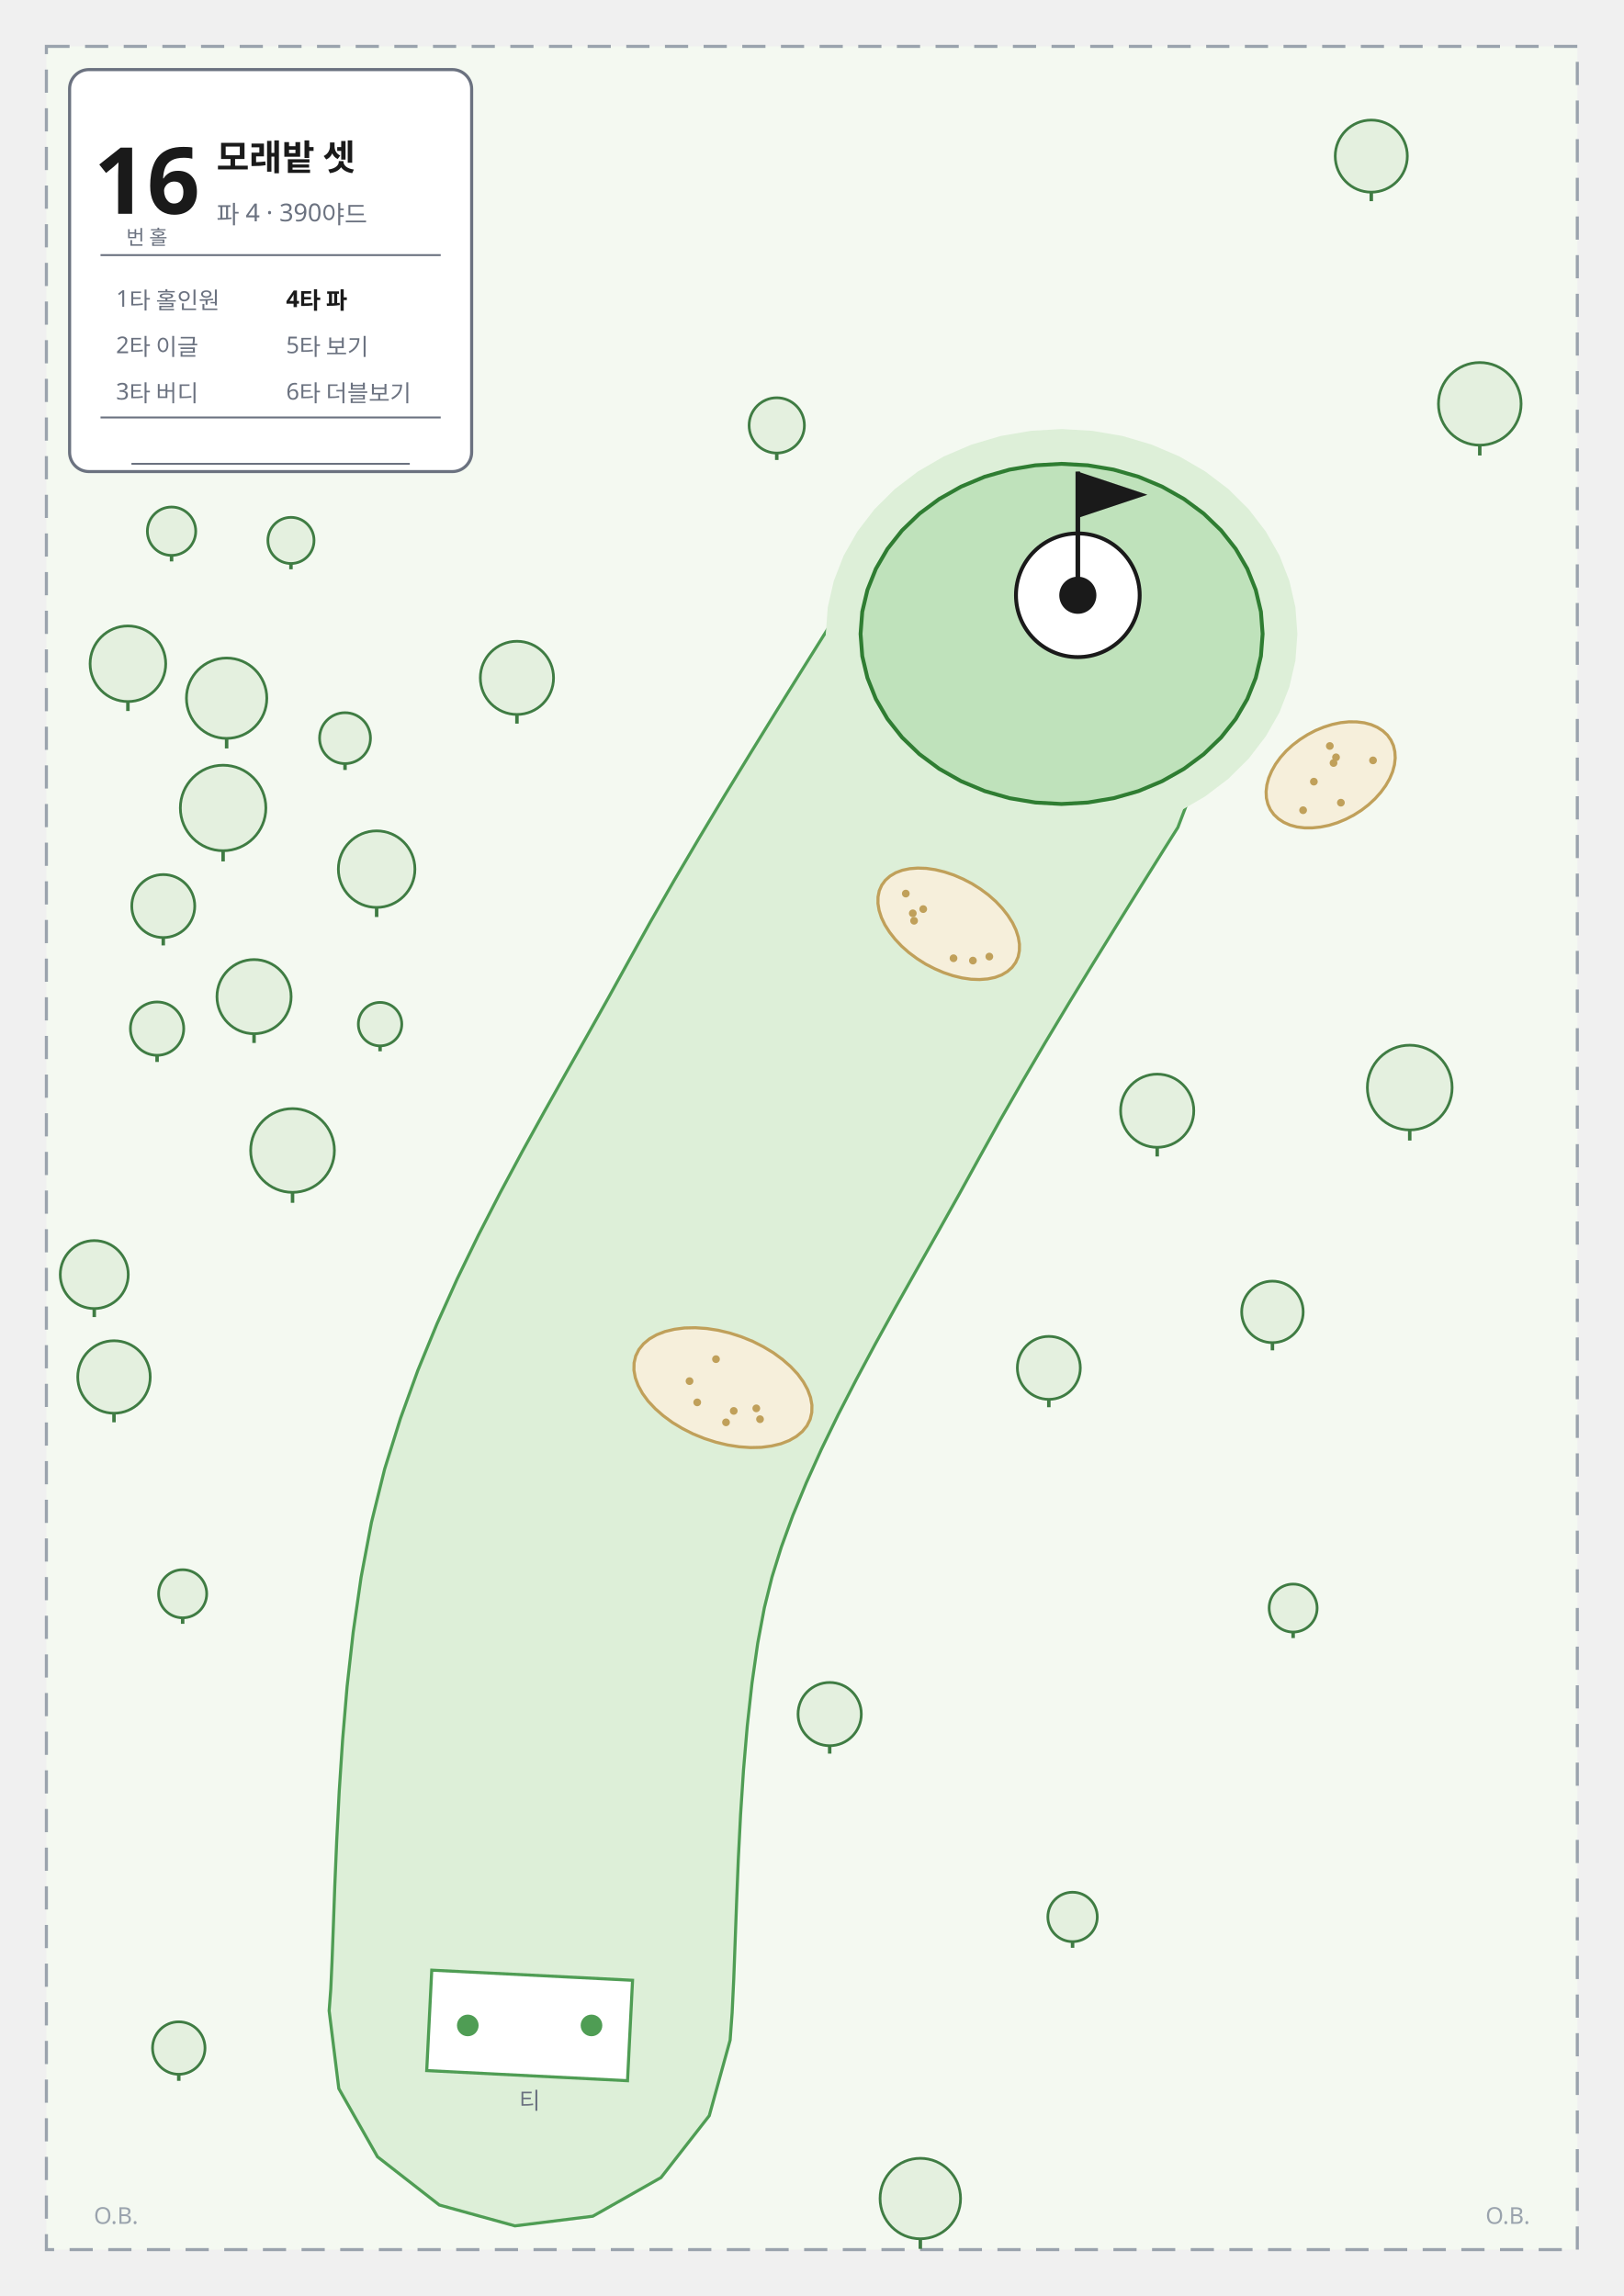
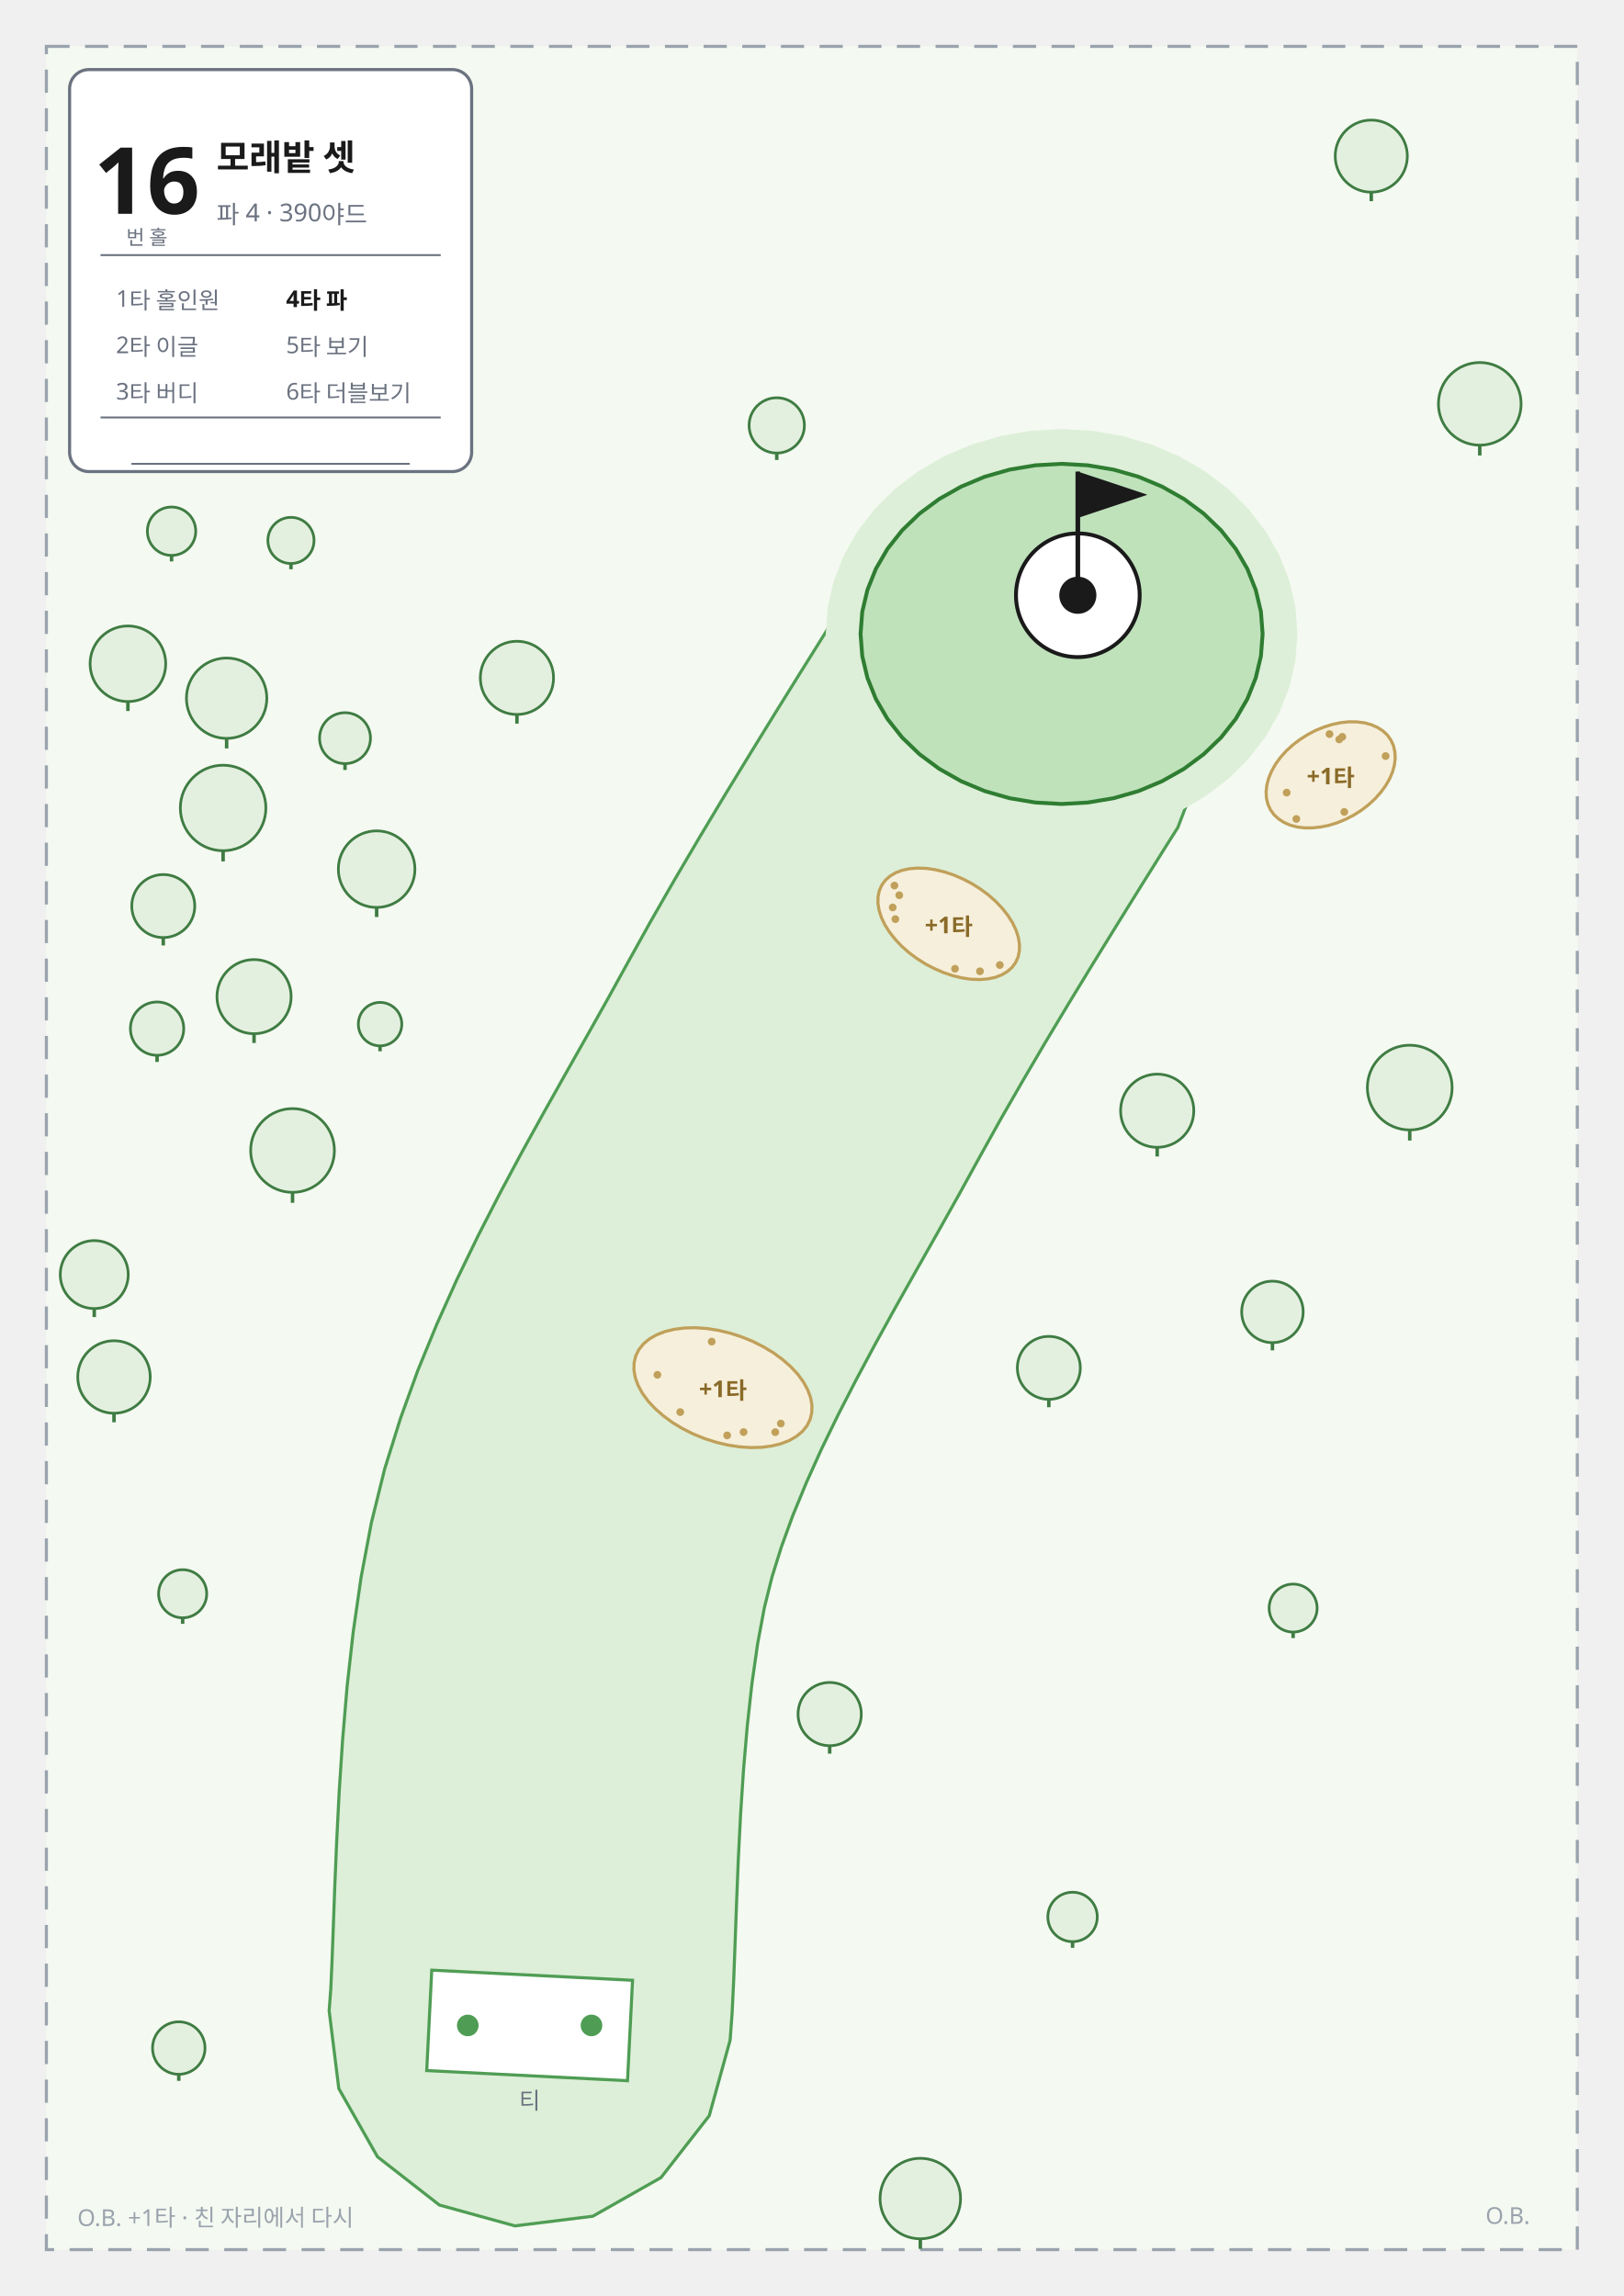
<svg xmlns="http://www.w3.org/2000/svg" width="210mm" height="297mm" viewBox="0 0 210 297" font-family="Noto Sans KR">
  <g id="pc-art" fill="#1a1a1a" stroke="none">
    <rect x="6" y="6" width="198" height="285" fill="#f4f9f1" stroke="#9aa3ad" stroke-width="0.4" stroke-dasharray="3 2" />
-     <text x="15" y="286.5" font-size="3" dominant-baseline="central" fill="#9aa3ad" text-anchor="middle">O.B.</text>
-     <text x="195" y="286.5" font-size="3" dominant-baseline="central" fill="#9aa3ad" text-anchor="middle">O.B.</text>
    <path d="M42.57 260.1 L42.78 257.31 L42.94 253.78 L43.11 249.25 L43.3 243.96 L43.55 238.07 L43.87 231.74 L44.31 225.07 L44.89 218.17 L45.68 211.13 L46.7 204.04 L48.04 196.94 L49.75 190.02 L51.79 183.49 L54.04 177.27 L56.51 171.26 L59.13 165.43 L61.87 159.78 L64.69 154.29 L67.54 148.97 L70.4 143.79 L73.22 138.77 L75.98 133.89 L78.63 129.17 L81.25 124.42 L84.1 119.28 L87.22 113.84 L90.47 108.32 L93.78 102.8 L97.11 97.35 L100.37 92.06 L103.52 87 L106.48 82.27 L108.3 79.38 L115.27 72 L124.53 67.86 L134.67 67.57 L144.14 71.18 L151.52 78.15 L155.66 87.41 L155.95 97.55 L152.34 107.03 L150.54 109.88 L147.63 114.53 L144.58 119.44 L141.43 124.54 L138.27 129.72 L135.16 134.9 L132.18 139.98 L129.38 144.85 L126.75 149.58 L124.07 154.45 L121.29 159.41 L118.53 164.29 L115.83 169.09 L113.22 173.82 L110.74 178.46 L108.4 183.01 L106.24 187.46 L104.28 191.81 L102.54 196.03 L101.05 200.13 L99.85 203.98 L98.86 207.96 L98 212.55 L97.26 217.71 L96.65 223.24 L96.16 228.97 L95.78 234.76 L95.49 240.47 L95.27 245.97 L95.08 251.16 L94.9 255.96 L94.69 260.37 L94.43 263.9 L91.73 273.68 L85.49 281.68 L76.67 286.68 L66.6 287.93 L56.82 285.23 L48.82 278.99 L43.82 270.17 Z" fill="#ddefd8" stroke="#4f9d54" stroke-width="0.4" />
    <path d="M167.8 82 L167.54 85.46 L166.76 88.86 L165.48 92.14 L163.71 95.25 L161.5 98.13 L158.87 100.74 L155.87 103.02 L152.55 104.95 L148.97 106.48 L145.19 107.6 L141.28 108.27 L137.3 108.5 L133.32 108.27 L129.41 107.6 L125.63 106.48 L122.05 104.95 L118.73 103.02 L115.73 100.74 L113.1 98.13 L110.89 95.25 L109.12 92.14 L107.84 88.86 L107.06 85.46 L106.8 82 L107.06 78.54 L107.84 75.14 L109.12 71.86 L110.89 68.75 L113.1 65.87 L115.73 63.26 L118.73 60.98 L122.05 59.05 L125.63 57.52 L129.41 56.4 L133.32 55.73 L137.3 55.5 L141.28 55.73 L145.19 56.4 L148.97 57.52 L152.55 59.05 L155.87 60.98 L158.87 63.26 L161.5 65.87 L163.71 68.75 L165.48 71.86 L166.76 75.14 L167.54 78.54 Z" fill="#ddefd8" stroke="none" />
    <path d="M163.3 82 L163.08 84.87 L162.41 87.69 L161.32 90.42 L159.82 93 L157.93 95.39 L155.68 97.56 L153.13 99.45 L150.3 101.05 L147.25 102.33 L144.03 103.25 L140.69 103.81 L137.3 104 L133.91 103.81 L130.57 103.25 L127.35 102.33 L124.3 101.05 L121.47 99.45 L118.92 97.56 L116.67 95.39 L114.78 93 L113.28 90.42 L112.19 87.69 L111.52 84.87 L111.3 82 L111.52 79.13 L112.19 76.31 L113.28 73.58 L114.78 71 L116.67 68.61 L118.92 66.44 L121.47 64.55 L124.3 62.95 L127.35 61.67 L130.57 60.75 L133.91 60.19 L137.3 60 L140.69 60.19 L144.03 60.75 L147.25 61.67 L150.3 62.95 L153.13 64.55 L155.68 66.44 L157.93 68.61 L159.82 71 L161.32 73.58 L162.41 76.31 L163.08 79.13 Z" fill="#bfe2bb" stroke="#2f7d32" stroke-width="0.5" />
    <path d="M104.78 183.6 L104.37 184.43 L103.77 185.17 L103 185.81 L102.07 186.34 L100.99 186.76 L99.78 187.05 L98.47 187.22 L97.06 187.25 L95.6 187.15 L94.11 186.92 L92.6 186.56 L91.11 186.08 L89.65 185.49 L88.27 184.79 L86.97 184.01 L85.79 183.14 L84.74 182.22 L83.83 181.25 L83.1 180.25 L82.54 179.23 L82.17 178.23 L81.99 177.24 L82.01 176.29 L82.22 175.4 L82.63 174.57 L83.23 173.83 L84 173.19 L84.93 172.66 L86.01 172.24 L87.22 171.95 L88.53 171.78 L89.94 171.75 L91.4 171.85 L92.89 172.08 L94.4 172.44 L95.89 172.92 L97.35 173.51 L98.73 174.21 L100.03 174.99 L101.21 175.86 L102.26 176.78 L103.17 177.75 L103.9 178.75 L104.46 179.77 L104.83 180.77 L105.01 181.76 L104.99 182.71 Z" fill="#f6efdb" stroke="#c0a05a" stroke-width="0.4" />
-     <circle cx="93.898" cy="183.988" r="0.5" fill="#c0a05a" stroke="none" />
-     <circle cx="90.175" cy="181.404" r="0.5" fill="#c0a05a" stroke="none" />
-     <circle cx="92.602" cy="175.813" r="0.5" fill="#c0a05a" stroke="none" />
-     <circle cx="98.297" cy="183.582" r="0.5" fill="#c0a05a" stroke="none" />
-     <circle cx="94.898" cy="182.509" r="0.5" fill="#c0a05a" stroke="none" />
-     <circle cx="97.816" cy="182.178" r="0.5" fill="#c0a05a" stroke="none" />
-     <circle cx="89.18" cy="178.655" r="0.5" fill="#c0a05a" stroke="none" />
+     <circle cx="94.048" cy="185.677" r="0.5" fill="#c0a05a" stroke="none" />
+     <circle cx="87.977" cy="182.663" r="0.5" fill="#c0a05a" stroke="none" />
+     <circle cx="92.049" cy="173.545" r="0.5" fill="#c0a05a" stroke="none" />
+     <circle cx="100.268" cy="185.259" r="0.5" fill="#c0a05a" stroke="none" />
+     <circle cx="96.171" cy="185.249" r="0.5" fill="#c0a05a" stroke="none" />
+     <circle cx="100.986" cy="184.144" r="0.5" fill="#c0a05a" stroke="none" />
+     <circle cx="85.024" cy="177.842" r="0.5" fill="#c0a05a" stroke="none" />
+     <text x="93.5" y="179.5" font-size="3" dominant-baseline="central" fill="#8a6a28" text-anchor="middle" font-weight="bold">+1타</text>
    <path d="M131.36 124.5 L130.89 125.14 L130.29 125.67 L129.55 126.11 L128.7 126.43 L127.74 126.63 L126.7 126.71 L125.59 126.67 L124.43 126.5 L123.24 126.21 L122.04 125.81 L120.86 125.3 L119.7 124.7 L118.6 124 L117.56 123.23 L116.61 122.39 L115.77 121.5 L115.05 120.58 L114.45 119.64 L114 118.7 L113.7 117.77 L113.55 116.87 L113.56 116.02 L113.72 115.22 L114.04 114.5 L114.51 113.86 L115.11 113.33 L115.85 112.89 L116.7 112.57 L117.66 112.37 L118.7 112.29 L119.81 112.33 L120.97 112.5 L122.16 112.79 L123.36 113.19 L124.54 113.7 L125.7 114.3 L126.8 115 L127.84 115.77 L128.79 116.61 L129.63 117.5 L130.35 118.42 L130.95 119.36 L131.4 120.3 L131.7 121.23 L131.85 122.13 L131.84 122.98 L131.68 123.78 Z" fill="#f6efdb" stroke="#c0a05a" stroke-width="0.4" />
-     <circle cx="117.152" cy="115.59" r="0.5" fill="#c0a05a" stroke="none" />
-     <circle cx="118.222" cy="119.107" r="0.5" fill="#c0a05a" stroke="none" />
-     <circle cx="123.323" cy="123.954" r="0.5" fill="#c0a05a" stroke="none" />
-     <circle cx="127.954" cy="123.738" r="0.5" fill="#c0a05a" stroke="none" />
-     <circle cx="118.055" cy="118.142" r="0.5" fill="#c0a05a" stroke="none" />
-     <circle cx="119.404" cy="117.595" r="0.5" fill="#c0a05a" stroke="none" />
-     <circle cx="125.831" cy="124.258" r="0.5" fill="#c0a05a" stroke="none" />
+     <circle cx="115.681" cy="114.554" r="0.5" fill="#c0a05a" stroke="none" />
+     <circle cx="115.8" cy="118.895" r="0.5" fill="#c0a05a" stroke="none" />
+     <circle cx="123.513" cy="125.315" r="0.5" fill="#c0a05a" stroke="none" />
+     <circle cx="129.31" cy="124.833" r="0.5" fill="#c0a05a" stroke="none" />
+     <circle cx="115.456" cy="117.382" r="0.5" fill="#c0a05a" stroke="none" />
+     <circle cx="116.305" cy="115.804" r="0.5" fill="#c0a05a" stroke="none" />
+     <circle cx="126.742" cy="125.64" r="0.5" fill="#c0a05a" stroke="none" />
+     <text x="122.7" y="119.5" font-size="3" dominant-baseline="central" fill="#8a6a28" text-anchor="middle" font-weight="bold">+1타</text>
    <path d="M179.89 95.73 L180.22 96.45 L180.4 97.23 L180.45 98.06 L180.35 98.93 L180.11 99.83 L179.73 100.73 L179.22 101.62 L178.59 102.48 L177.85 103.31 L177.01 104.09 L176.09 104.8 L175.1 105.43 L174.06 105.97 L172.98 106.42 L171.89 106.76 L170.8 106.98 L169.73 107.09 L168.71 107.09 L167.74 106.97 L166.85 106.73 L166.05 106.38 L165.35 105.92 L164.76 105.37 L164.3 104.73 L163.98 104.02 L163.79 103.23 L163.75 102.4 L163.85 101.53 L164.09 100.64 L164.47 99.74 L164.97 98.85 L165.6 97.98 L166.34 97.15 L167.18 96.38 L168.11 95.67 L169.1 95.04 L170.14 94.49 L171.22 94.05 L172.31 93.71 L173.4 93.48 L174.46 93.37 L175.49 93.38 L176.46 93.5 L177.35 93.74 L178.15 94.09 L178.85 94.54 L179.44 95.09 Z" fill="#f6efdb" stroke="#c0a05a" stroke-width="0.4" />
-     <circle cx="172.471" cy="98.698" r="0.5" fill="#c0a05a" stroke="none" />
-     <circle cx="171.991" cy="96.497" r="0.5" fill="#c0a05a" stroke="none" />
-     <circle cx="177.577" cy="98.359" r="0.5" fill="#c0a05a" stroke="none" />
-     <circle cx="168.536" cy="104.807" r="0.5" fill="#c0a05a" stroke="none" />
-     <circle cx="173.423" cy="103.832" r="0.5" fill="#c0a05a" stroke="none" />
-     <circle cx="169.928" cy="101.11" r="0.5" fill="#c0a05a" stroke="none" />
-     <circle cx="172.794" cy="97.962" r="0.5" fill="#c0a05a" stroke="none" />
+     <circle cx="173.209" cy="95.65" r="0.5" fill="#c0a05a" stroke="none" />
+     <circle cx="171.946" cy="94.957" r="0.5" fill="#c0a05a" stroke="none" />
+     <circle cx="179.21" cy="97.801" r="0.5" fill="#c0a05a" stroke="none" />
+     <circle cx="167.657" cy="105.935" r="0.5" fill="#c0a05a" stroke="none" />
+     <circle cx="173.863" cy="105.025" r="0.5" fill="#c0a05a" stroke="none" />
+     <circle cx="166.412" cy="102.53" r="0.5" fill="#c0a05a" stroke="none" />
+     <circle cx="173.603" cy="95.317" r="0.5" fill="#c0a05a" stroke="none" />
+     <text x="172.099" y="100.233" font-size="3" dominant-baseline="central" fill="#8a6a28" text-anchor="middle" font-weight="bold">+1타</text>
    <line x1="29.311" y1="93.175" x2="29.311" y2="96.813" stroke="#3f7c43" stroke-width="0.45" />
    <circle cx="29.311" cy="90.317" r="5.197" fill="#e4f0df" stroke="#3f7c43" stroke-width="0.35" />
    <line x1="16.543" y1="88.549" x2="16.543" y2="91.972" stroke="#3f7c43" stroke-width="0.45" />
    <circle cx="16.543" cy="85.86" r="4.89" fill="#e4f0df" stroke="#3f7c43" stroke-width="0.35" />
    <line x1="28.855" y1="107.556" x2="28.855" y2="111.428" stroke="#3f7c43" stroke-width="0.45" />
    <circle cx="28.855" cy="104.515" r="5.53" fill="#e4f0df" stroke="#3f7c43" stroke-width="0.35" />
    <line x1="37.835" y1="151.799" x2="37.835" y2="155.59" stroke="#3f7c43" stroke-width="0.45" />
    <circle cx="37.835" cy="148.821" r="5.415" fill="#e4f0df" stroke="#3f7c43" stroke-width="0.35" />
    <line x1="32.857" y1="131.558" x2="32.857" y2="134.914" stroke="#3f7c43" stroke-width="0.45" />
    <circle cx="32.857" cy="128.921" r="4.795" fill="#e4f0df" stroke="#3f7c43" stroke-width="0.35" />
    <line x1="14.743" y1="180.699" x2="14.743" y2="183.981" stroke="#3f7c43" stroke-width="0.45" />
    <circle cx="14.743" cy="178.121" r="4.688" fill="#e4f0df" stroke="#3f7c43" stroke-width="0.35" />
    <line x1="22.188" y1="70.434" x2="22.188" y2="72.623" stroke="#3f7c43" stroke-width="0.45" />
    <circle cx="22.188" cy="68.714" r="3.128" fill="#e4f0df" stroke="#3f7c43" stroke-width="0.35" />
    <line x1="48.712" y1="115.152" x2="48.712" y2="118.618" stroke="#3f7c43" stroke-width="0.45" />
    <circle cx="48.712" cy="112.429" r="4.951" fill="#e4f0df" stroke="#3f7c43" stroke-width="0.35" />
    <line x1="21.116" y1="119.443" x2="21.116" y2="122.295" stroke="#3f7c43" stroke-width="0.45" />
    <circle cx="21.116" cy="117.203" r="4.074" fill="#e4f0df" stroke="#3f7c43" stroke-width="0.35" />
    <line x1="12.191" y1="167.292" x2="12.191" y2="170.369" stroke="#3f7c43" stroke-width="0.45" />
    <circle cx="12.191" cy="164.874" r="4.396" fill="#e4f0df" stroke="#3f7c43" stroke-width="0.35" />
    <line x1="37.631" y1="71.55" x2="37.631" y2="73.639" stroke="#3f7c43" stroke-width="0.45" />
    <circle cx="37.631" cy="69.908" r="2.984" fill="#e4f0df" stroke="#3f7c43" stroke-width="0.35" />
    <line x1="44.623" y1="97.295" x2="44.623" y2="99.599" stroke="#3f7c43" stroke-width="0.45" />
    <circle cx="44.623" cy="95.484" r="3.292" fill="#e4f0df" stroke="#3f7c43" stroke-width="0.35" />
    <line x1="20.316" y1="134.955" x2="20.316" y2="137.368" stroke="#3f7c43" stroke-width="0.45" />
    <circle cx="20.316" cy="133.059" r="3.448" fill="#e4f0df" stroke="#3f7c43" stroke-width="0.35" />
    <line x1="49.155" y1="134.024" x2="49.155" y2="135.99" stroke="#3f7c43" stroke-width="0.45" />
    <circle cx="49.155" cy="132.478" r="2.81" fill="#e4f0df" stroke="#3f7c43" stroke-width="0.35" />
    <line x1="107.306" y1="223.977" x2="107.306" y2="226.841" stroke="#3f7c43" stroke-width="0.45" />
    <circle cx="107.306" cy="221.727" r="4.091" fill="#e4f0df" stroke="#3f7c43" stroke-width="0.35" />
    <line x1="100.461" y1="56.996" x2="100.461" y2="59.499" stroke="#3f7c43" stroke-width="0.45" />
    <circle cx="100.461" cy="55.029" r="3.576" fill="#e4f0df" stroke="#3f7c43" stroke-width="0.35" />
    <line x1="167.246" y1="209.72" x2="167.246" y2="211.892" stroke="#3f7c43" stroke-width="0.45" />
    <circle cx="167.246" cy="208.013" r="3.103" fill="#e4f0df" stroke="#3f7c43" stroke-width="0.35" />
    <line x1="135.649" y1="179.182" x2="135.649" y2="182.032" stroke="#3f7c43" stroke-width="0.45" />
    <circle cx="135.649" cy="176.942" r="4.072" fill="#e4f0df" stroke="#3f7c43" stroke-width="0.35" />
    <line x1="149.665" y1="146.282" x2="149.665" y2="149.596" stroke="#3f7c43" stroke-width="0.45" />
    <circle cx="149.665" cy="143.679" r="4.733" fill="#e4f0df" stroke="#3f7c43" stroke-width="0.35" />
    <line x1="164.569" y1="171.89" x2="164.569" y2="174.674" stroke="#3f7c43" stroke-width="0.45" />
    <circle cx="164.569" cy="169.702" r="3.977" fill="#e4f0df" stroke="#3f7c43" stroke-width="0.35" />
    <line x1="66.858" y1="90.29" x2="66.858" y2="93.604" stroke="#3f7c43" stroke-width="0.45" />
    <circle cx="66.858" cy="87.686" r="4.734" fill="#e4f0df" stroke="#3f7c43" stroke-width="0.35" />
    <line x1="23.122" y1="266.792" x2="23.122" y2="269.167" stroke="#3f7c43" stroke-width="0.45" />
    <circle cx="23.122" cy="264.925" r="3.394" fill="#e4f0df" stroke="#3f7c43" stroke-width="0.35" />
    <line x1="191.385" y1="55.179" x2="191.385" y2="58.92" stroke="#3f7c43" stroke-width="0.45" />
    <circle cx="191.385" cy="52.24" r="5.344" fill="#e4f0df" stroke="#3f7c43" stroke-width="0.35" />
    <line x1="138.719" y1="249.723" x2="138.719" y2="251.96" stroke="#3f7c43" stroke-width="0.45" />
    <circle cx="138.719" cy="247.966" r="3.196" fill="#e4f0df" stroke="#3f7c43" stroke-width="0.35" />
    <line x1="182.328" y1="143.698" x2="182.328" y2="147.535" stroke="#3f7c43" stroke-width="0.45" />
    <circle cx="182.328" cy="140.683" r="5.481" fill="#e4f0df" stroke="#3f7c43" stroke-width="0.35" />
    <line x1="23.623" y1="207.872" x2="23.623" y2="210.05" stroke="#3f7c43" stroke-width="0.45" />
    <circle cx="23.623" cy="206.161" r="3.111" fill="#e4f0df" stroke="#3f7c43" stroke-width="0.35" />
    <line x1="119.028" y1="287.257" x2="119.028" y2="290.901" stroke="#3f7c43" stroke-width="0.45" />
    <circle cx="119.028" cy="284.394" r="5.205" fill="#e4f0df" stroke="#3f7c43" stroke-width="0.35" />
    <line x1="177.353" y1="22.76" x2="177.353" y2="26.023" stroke="#3f7c43" stroke-width="0.45" />
    <circle cx="177.353" cy="20.195" r="4.663" fill="#e4f0df" stroke="#3f7c43" stroke-width="0.35" />
+     <text x="10" y="286.5" font-size="3" dominant-baseline="central" fill="#9aa3ad" text-anchor="start">O.B. +1타 · 친 자리에서 다시</text>
+     <text x="195" y="286.5" font-size="3" dominant-baseline="central" fill="#9aa3ad" text-anchor="middle">O.B.</text>
    <path d="M55.19 267.84 L55.84 254.85 L81.81 256.16 L81.16 269.15 Z" fill="#ffffff" stroke="#4f9d54" stroke-width="0.4" />
    <circle cx="60.5" cy="262" r="1.4" fill="#4f9d54" stroke="none" />
    <circle cx="76.5" cy="262" r="1.4" fill="#4f9d54" stroke="none" />
    <text x="68.5" y="271.5" font-size="3" dominant-baseline="central" fill="#6b7280" text-anchor="middle">티</text>
    <circle cx="139.4" cy="77" r="8" fill="#ffffff" stroke="#1a1a1a" stroke-width="0.5" />
    <circle cx="139.4" cy="77" r="2.4" fill="#1a1a1a" stroke="none" />
    <line x1="139.4" y1="77" x2="139.4" y2="61" stroke="#1a1a1a" stroke-width="0.6" />
    <path d="M139.4 61 L148.4 64 L139.4 67 Z" fill="#1a1a1a" stroke="none" />
    <rect x="9" y="9" width="52" height="52" fill="#ffffff" stroke="#6b7280" stroke-width="0.4" rx="2.5" />
    <text x="19" y="23" font-size="12" dominant-baseline="central" text-anchor="middle" font-weight="bold">16</text>
    <text x="19" y="30.5" font-size="2.6" dominant-baseline="central" fill="#6b7280" text-anchor="middle">번 홀</text>
    <text x="28" y="20" font-size="4.6" dominant-baseline="central" text-anchor="start" font-weight="bold">모래밭 셋</text>
    <text x="28" y="27.5" font-size="3.2" dominant-baseline="central" fill="#6b7280" text-anchor="start">파 4 · 390야드</text>
    <line x1="13" y1="33" x2="57" y2="33" stroke="#6b7280" stroke-width="0.25" />
    <line x1="13" y1="54" x2="57" y2="54" stroke="#6b7280" stroke-width="0.25" />
    <text x="15" y="38.5" font-size="3" dominant-baseline="central" text-anchor="start" fill="#6b7280">1타 홀인원</text>
    <text x="15" y="44.5" font-size="3" dominant-baseline="central" text-anchor="start" fill="#6b7280">2타 이글</text>
    <text x="15" y="50.5" font-size="3" dominant-baseline="central" text-anchor="start" fill="#6b7280">3타 버디</text>
    <text x="37" y="38.5" font-size="3" dominant-baseline="central" text-anchor="start" font-weight="bold" fill="#1a1a1a">4타 파</text>
    <text x="37" y="44.5" font-size="3" dominant-baseline="central" text-anchor="start" fill="#6b7280">5타 보기</text>
    <text x="37" y="50.5" font-size="3" dominant-baseline="central" text-anchor="start" fill="#6b7280">6타 더블보기</text>
    <line x1="17" y1="60" x2="53" y2="60" stroke="#6b7280" stroke-width="0.25" />
  </g>
  <g id="pc-slot" />
</svg>
